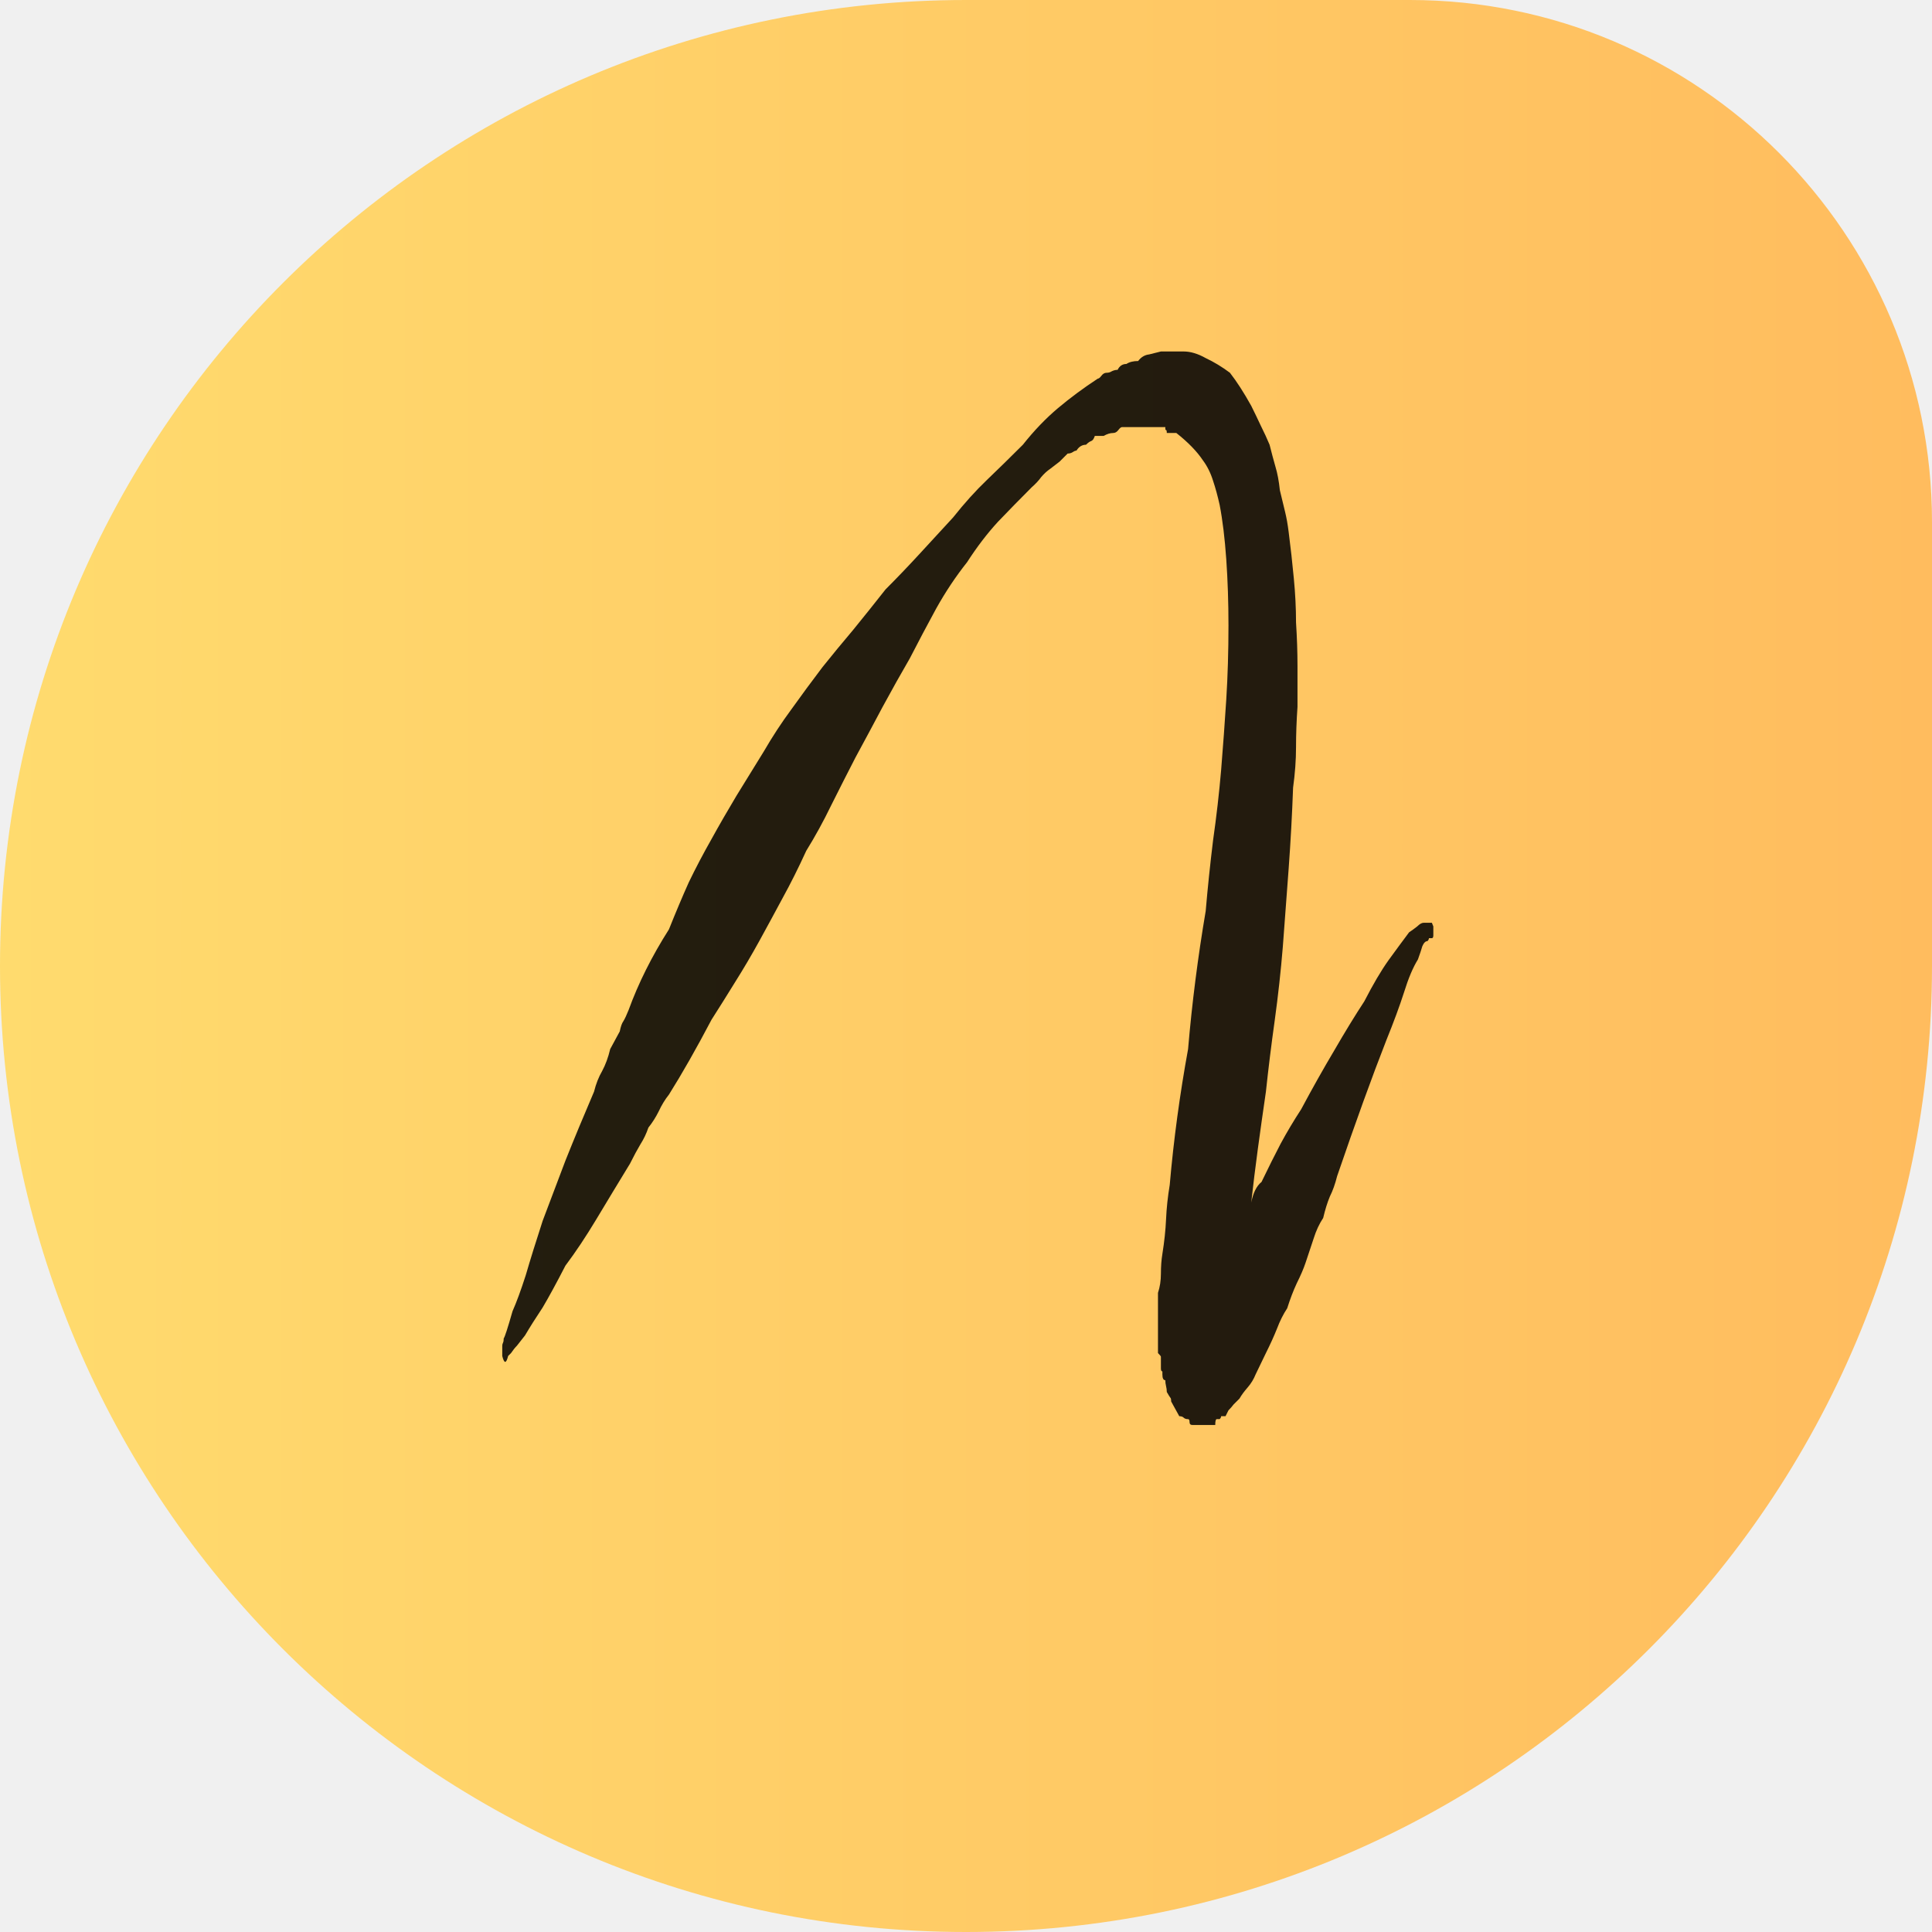
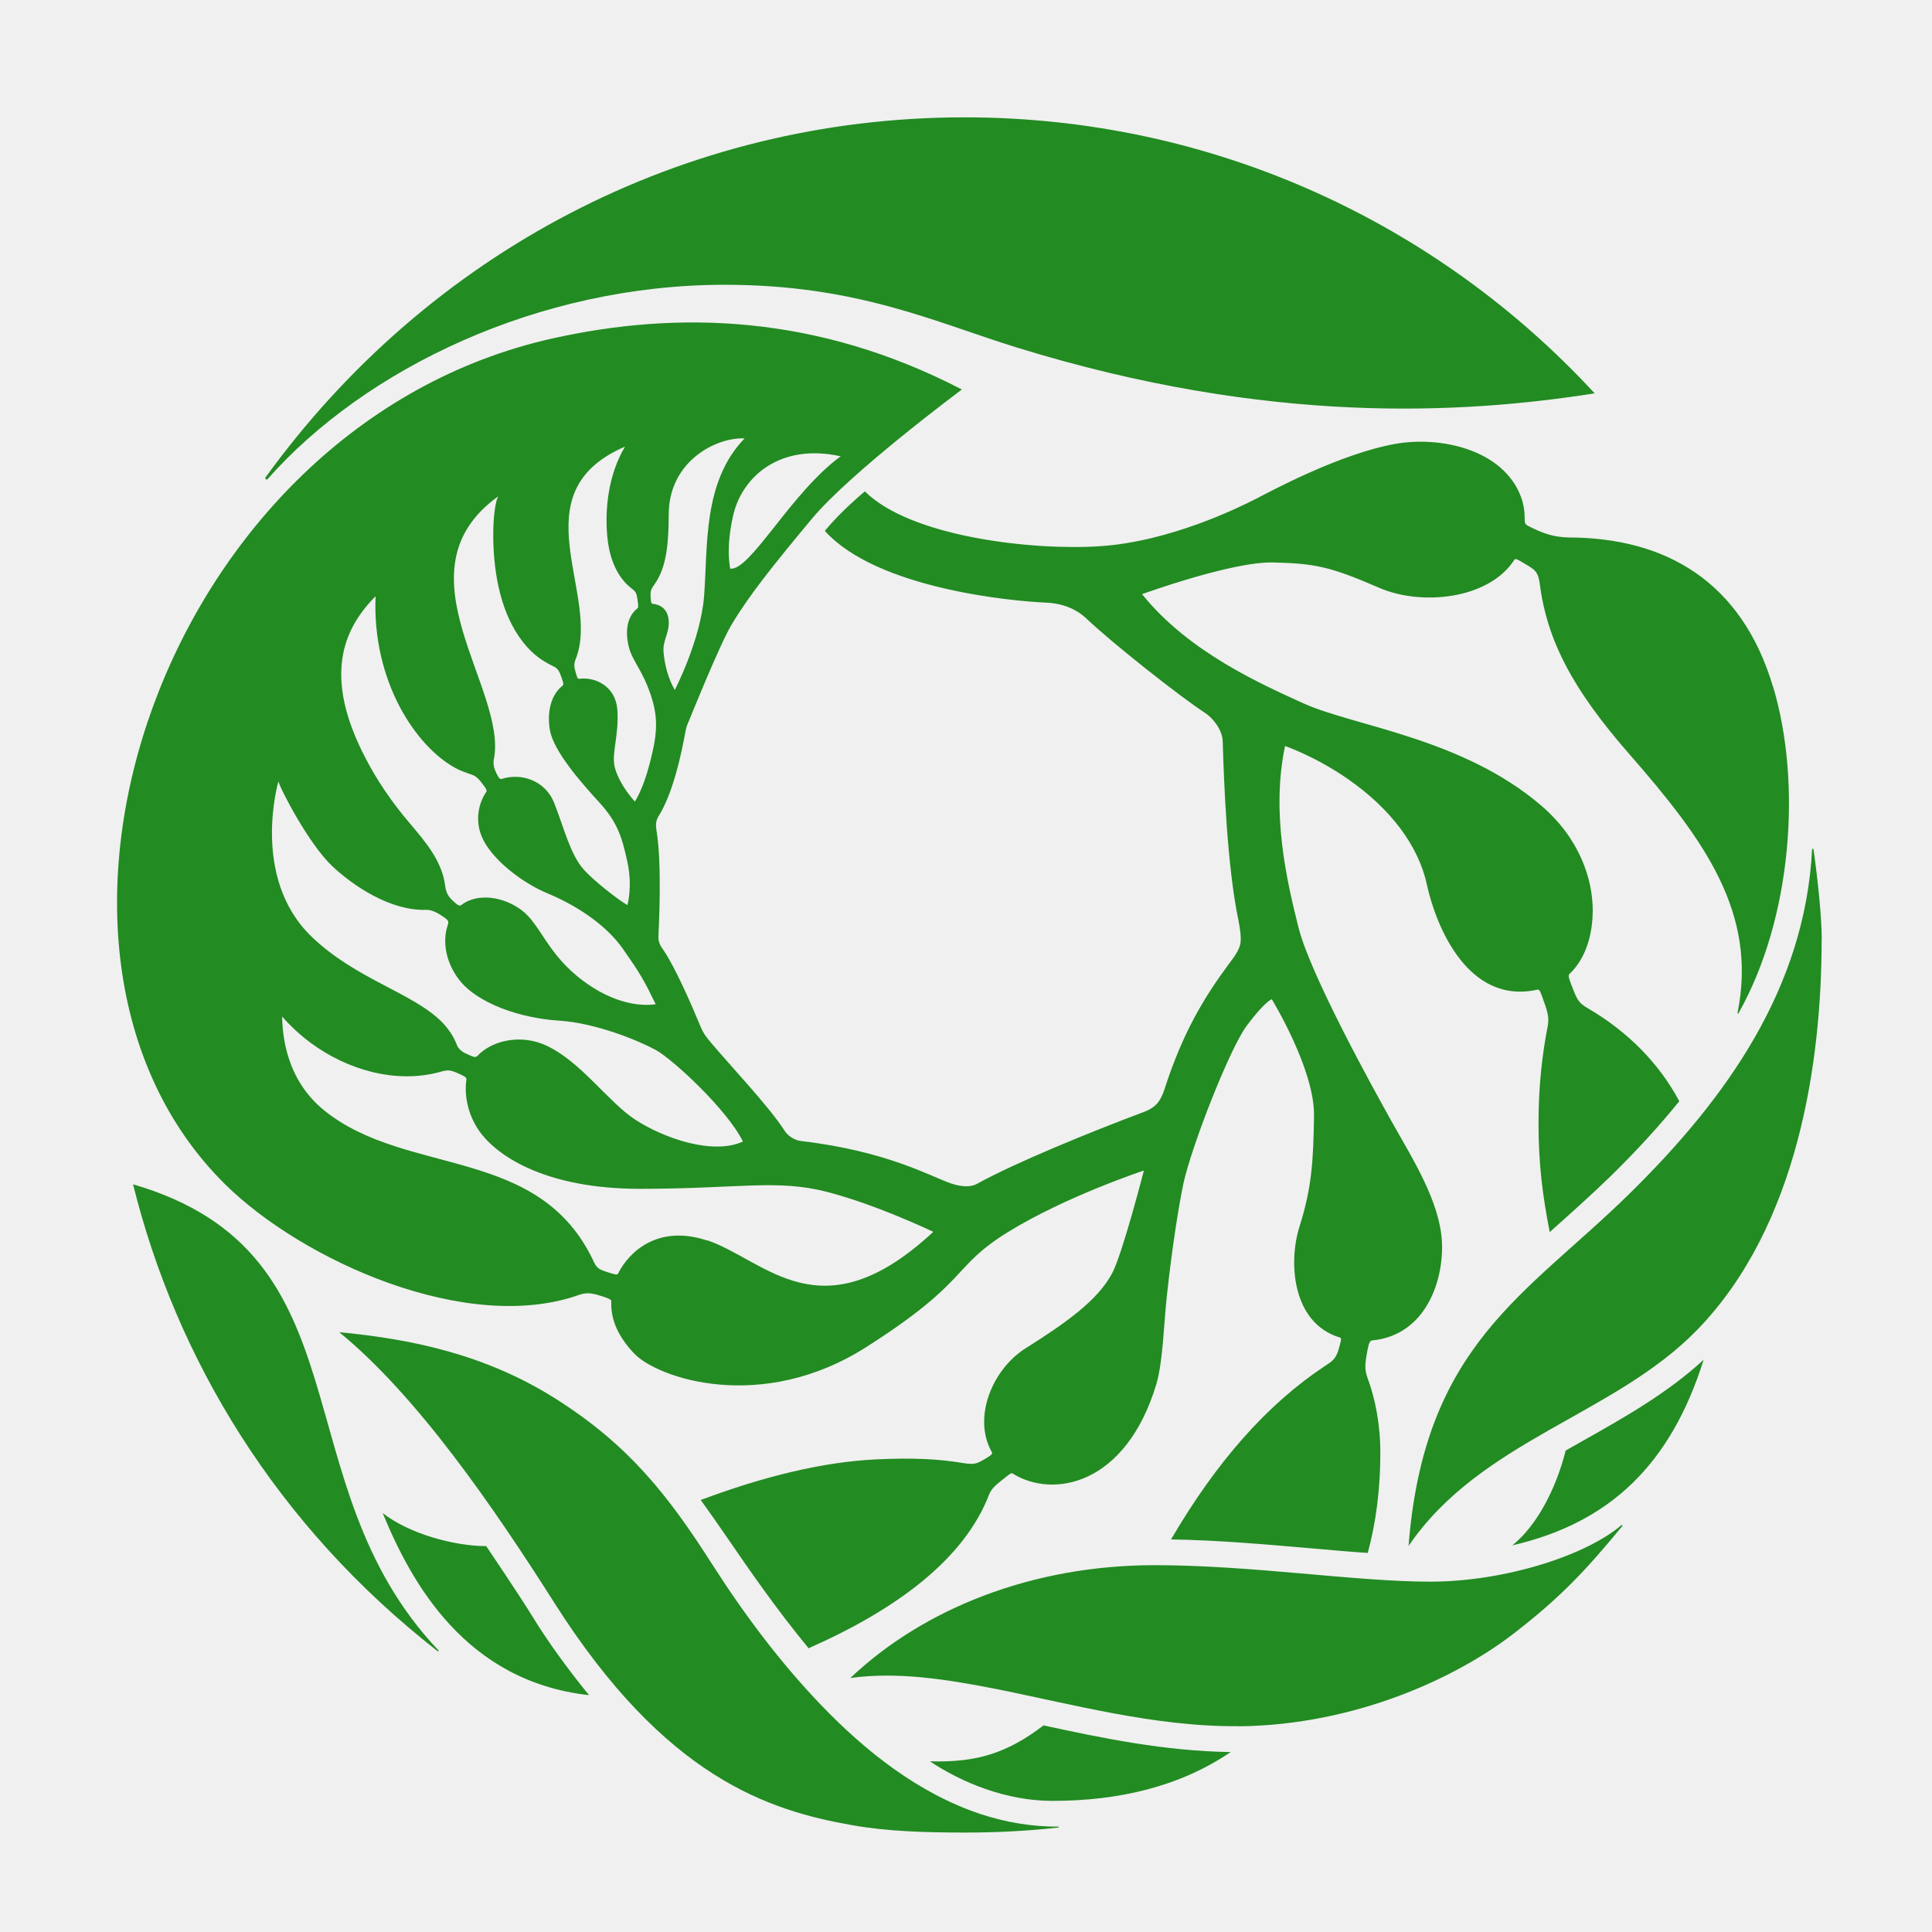
- <svg xmlns="http://www.w3.org/2000/svg" width="185" height="185" viewBox="0 0 185 185" fill="none">
-   <path d="M0 92.5C0 41.414 41.414 0 92.5 0H135C162.614 0 185 22.386 185 50V92.5C185 143.586 143.586 185 92.5 185V185C41.414 185 0 143.586 0 92.5V92.5Z" fill="url(#paint0_linear_13_13)" />
-   <path d="M137.109 88.359C137.109 88.359 137.156 88.477 137.25 88.711V88.992C137.25 89.18 137.25 89.367 137.25 89.555C137.25 89.742 137.203 89.836 137.109 89.836H136.828C136.828 89.93 136.781 90.023 136.688 90.117C136.5 90.117 136.336 90.281 136.195 90.609C136.102 90.938 135.961 91.359 135.773 91.875C135.305 92.625 134.859 93.68 134.438 95.039C134.016 96.352 133.453 97.875 132.75 99.609C131.391 103.078 129.82 107.414 128.039 112.617C127.852 113.367 127.617 114.023 127.336 114.586C127.102 115.148 126.891 115.828 126.703 116.625C126.328 117.188 126.023 117.844 125.789 118.594C125.555 119.297 125.297 120.07 125.016 120.914C124.828 121.477 124.547 122.133 124.172 122.883C123.844 123.586 123.539 124.383 123.258 125.273C122.883 125.836 122.555 126.492 122.273 127.242C121.992 127.945 121.641 128.719 121.219 129.562L120.234 131.602C120.047 132.07 119.789 132.492 119.461 132.867C119.133 133.242 118.875 133.594 118.688 133.922C118.5 134.109 118.312 134.297 118.125 134.484C117.984 134.672 117.82 134.859 117.633 135.047L117.352 135.609H116.93C116.93 135.703 116.883 135.797 116.789 135.891H116.508C116.414 135.891 116.367 136.078 116.367 136.453H116.086H115.945H115.664H115.453H115.172H114.75H114.609H114.188C114 136.453 113.906 136.359 113.906 136.172C113.906 135.984 113.859 135.891 113.766 135.891C113.578 135.891 113.438 135.844 113.344 135.75C113.25 135.656 113.109 135.609 112.922 135.609L112.148 134.203C112.148 134.016 112.125 133.898 112.078 133.852C112.031 133.805 111.914 133.617 111.727 133.289C111.727 133.102 111.703 132.914 111.656 132.727C111.609 132.539 111.586 132.352 111.586 132.164C111.398 132.164 111.305 131.977 111.305 131.602V131.32C111.211 131.32 111.164 131.227 111.164 131.039V130.758C111.164 130.289 111.164 130.008 111.164 129.914C111.164 129.867 111.07 129.75 110.883 129.562V129V128.719V125.555V123.797C111.07 123.234 111.164 122.625 111.164 121.969C111.164 121.266 111.211 120.633 111.305 120.07C111.492 118.898 111.609 117.797 111.656 116.766C111.703 115.688 111.82 114.586 112.008 113.461C112.383 109.148 112.969 104.812 113.766 100.453C113.953 98.25 114.188 96.047 114.469 93.844C114.75 91.641 115.078 89.438 115.453 87.234C115.641 85.031 115.875 82.781 116.156 80.484C116.484 78.188 116.742 75.938 116.93 73.734C117.117 71.438 117.281 69.188 117.422 66.984C117.562 64.734 117.633 62.367 117.633 59.883C117.633 57.68 117.562 55.57 117.422 53.555C117.281 51.539 117.07 49.805 116.789 48.352C116.602 47.508 116.391 46.734 116.156 46.031C115.922 45.281 115.594 44.625 115.172 44.062C114.609 43.219 113.766 42.352 112.641 41.461H111.727C111.727 41.273 111.703 41.18 111.656 41.18C111.609 41.18 111.586 41.133 111.586 41.039V40.898H111.164H110.32H109.406H108.562H107.438C107.344 40.898 107.227 40.992 107.086 41.18C106.945 41.367 106.781 41.461 106.594 41.461C106.312 41.461 106.008 41.555 105.68 41.742H104.836C104.742 42.023 104.625 42.188 104.484 42.234C104.344 42.281 104.18 42.398 103.992 42.586C103.617 42.586 103.312 42.773 103.078 43.148C102.984 43.148 102.867 43.195 102.727 43.289C102.586 43.383 102.422 43.43 102.234 43.43C101.953 43.711 101.695 43.969 101.461 44.203C101.227 44.391 100.922 44.625 100.547 44.906C100.266 45.094 99.984 45.352 99.703 45.68C99.469 46.008 99.164 46.336 98.789 46.664C97.711 47.742 96.633 48.844 95.555 49.969C94.523 51.094 93.539 52.383 92.602 53.836C91.523 55.195 90.539 56.672 89.648 58.266C88.805 59.812 87.961 61.406 87.117 63.047C86.273 64.5 85.406 66.047 84.516 67.688C83.672 69.281 82.805 70.898 81.914 72.539C81.164 73.992 80.391 75.516 79.594 77.109C78.844 78.656 78.047 80.109 77.203 81.469C76.453 83.109 75.703 84.609 74.953 85.969C74.25 87.281 73.5 88.664 72.703 90.117C71.953 91.477 71.18 92.789 70.383 94.055C69.633 95.273 68.883 96.469 68.133 97.641C66.68 100.406 65.32 102.797 64.055 104.812C63.68 105.281 63.352 105.82 63.07 106.43C62.789 106.992 62.461 107.508 62.086 107.977C61.898 108.539 61.641 109.078 61.312 109.594C61.031 110.062 60.703 110.672 60.328 111.422C59.156 113.344 58.078 115.125 57.094 116.766C56.109 118.406 55.125 119.883 54.141 121.195C53.297 122.836 52.57 124.172 51.961 125.203C51.305 126.188 50.742 127.078 50.273 127.875C49.898 128.344 49.641 128.672 49.5 128.859C49.312 129.047 49.125 129.281 48.938 129.562L48.656 129.844C48.469 130.594 48.281 130.594 48.094 129.844V129V128.859C48.094 128.766 48.117 128.672 48.164 128.578C48.211 128.484 48.234 128.344 48.234 128.156C48.328 128.062 48.609 127.195 49.078 125.555C49.453 124.711 49.875 123.562 50.344 122.109C50.766 120.656 51.305 118.922 51.961 116.906C52.617 115.172 53.344 113.25 54.141 111.141C54.984 109.031 55.898 106.828 56.883 104.531C57.07 103.781 57.328 103.125 57.656 102.562C57.984 101.953 58.242 101.25 58.43 100.453L59.344 98.766C59.438 98.297 59.555 97.969 59.695 97.781C59.836 97.547 60 97.195 60.188 96.727C61.125 94.148 62.414 91.57 64.055 88.992C64.711 87.352 65.344 85.852 65.953 84.492C66.609 83.133 67.336 81.75 68.133 80.344C68.883 78.984 69.68 77.602 70.523 76.195C71.414 74.742 72.281 73.336 73.125 71.977C73.969 70.523 74.859 69.164 75.797 67.898C76.734 66.586 77.719 65.25 78.75 63.891C79.688 62.719 80.672 61.523 81.703 60.305C82.734 59.039 83.766 57.75 84.797 56.438C85.875 55.359 86.953 54.234 88.031 53.062C89.156 51.844 90.234 50.672 91.266 49.547C92.344 48.188 93.422 46.992 94.5 45.961C95.625 44.883 96.773 43.758 97.945 42.586C99.023 41.227 100.148 40.055 101.32 39.07C102.492 38.086 103.758 37.148 105.117 36.258C105.211 36.258 105.328 36.164 105.469 35.977C105.609 35.789 105.773 35.695 105.961 35.695C106.148 35.695 106.312 35.648 106.453 35.555C106.641 35.461 106.828 35.414 107.016 35.414C107.203 35.039 107.484 34.852 107.859 34.852C108.141 34.664 108.516 34.57 108.984 34.57C109.266 34.195 109.617 33.984 110.039 33.938L111.164 33.656H111.305H111.586H112.008H113.344C114 33.656 114.703 33.867 115.453 34.289C116.25 34.664 117.023 35.133 117.773 35.695C118.43 36.539 119.109 37.594 119.812 38.859C120.094 39.422 120.398 40.055 120.727 40.758C121.055 41.414 121.336 42.023 121.57 42.586C121.758 43.336 121.945 44.039 122.133 44.695C122.32 45.305 122.461 46.055 122.555 46.945C122.742 47.695 122.906 48.375 123.047 48.984C123.188 49.547 123.305 50.203 123.398 50.953C123.586 52.406 123.75 53.883 123.891 55.383C124.031 56.836 124.102 58.242 124.102 59.602C124.195 61.055 124.242 62.438 124.242 63.75C124.242 65.016 124.242 66.328 124.242 67.688C124.148 69.047 124.102 70.336 124.102 71.555C124.102 72.773 124.008 74.062 123.82 75.422C123.727 78 123.586 80.578 123.398 83.156C123.211 85.688 123.023 88.195 122.836 90.68C122.648 92.977 122.391 95.32 122.062 97.711C121.734 100.055 121.453 102.328 121.219 104.531C120.938 106.453 120.68 108.281 120.445 110.016C120.211 111.75 120 113.461 119.812 115.148C120 114.211 120.328 113.555 120.797 113.18C121.453 111.82 122.062 110.602 122.625 109.523C123.234 108.398 123.891 107.297 124.594 106.219C125.672 104.203 126.727 102.328 127.758 100.594C128.789 98.812 129.75 97.242 130.641 95.883C131.484 94.242 132.258 92.93 132.961 91.945C133.711 90.914 134.367 90.023 134.93 89.273C135.211 89.086 135.469 88.898 135.703 88.711C135.938 88.477 136.148 88.359 136.336 88.359H136.688H136.828H137.109ZM115.031 122.672H114.75H115.031ZM114.75 122.672H114.609H114.75Z" fill="black" fill-opacity="0.86" />
+ <svg xmlns="http://www.w3.org/2000/svg" width="150" height="150" viewBox="0 0 150 150" fill="none">
+   <g clip-path="url(#clip0_0_1)">
+     <path d="M137.66 53.33C135.23 45.16 129.34 41.75 121.81 41.73C120.61 41.7 119.83 41.42 118.82 40.92C118.48 40.75 118.38 40.71 118.38 40.38C118.38 39.78 118.31 39.17 118.1 38.6C116.72 34.88 111.81 33.83 108.29 34.47C104 35.25 98.76 38.09 97.49 38.74C96.22 39.39 90.83 42.06 85.37 42.41C80.19 42.75 70.71 41.7 67.15 38.15C67.15 38.15 65.31 39.66 64.04 41.22C68.09 45.71 78.58 46.68 81.25 46.79C82.56 46.85 83.61 47.33 84.29 47.97C86.31 49.9 91.62 54.09 93.56 55.35C94.12 55.71 94.9 56.62 94.93 57.55C95.03 60.93 95.28 67.22 96.14 71.4C96.26 71.99 96.38 72.75 96.31 73.22C96.22 73.79 95.76 74.37 95.41 74.84C93.45 77.49 91.82 80.2 90.41 84.57C90.09 85.55 89.7 86 88.79 86.34C84.7 87.87 78.82 90.27 75.84 91.92C75.45 92.14 74.77 92.2 73.83 91.88C72.28 91.35 68.88 89.37 62.2 88.59C61.69 88.53 61.17 88.21 60.89 87.75C59.73 85.94 56.7 82.73 55.3 81.07C54.82 80.5 54.65 80.32 54.36 79.63C53.67 77.96 52.45 75.17 51.53 73.79C51.43 73.64 51.09 73.26 51.12 72.71C51.16 71.84 51.4 67.04 50.97 64.48C50.91 64.11 50.9 63.74 51.12 63.39C52.26 61.57 52.9 58.55 53.22 56.79C53.27 56.5 53.37 56.21 53.5 55.94C53.5 55.94 55.85 50.1 56.77 48.55C58.07 46.34 60.02 43.89 63.04 40.27C66.07 36.64 74.68 30.24 74.68 30.24C63.45 24.42 52.69 24.1 42.92 26.27C12.54 33.04 -0.98 73.76 17.5 91.97C23.49 97.87 36.29 103.66 45.03 100.51C45.62 100.32 46.07 100.42 46.81 100.66C47.4 100.86 47.46 100.93 47.46 101.03C47.41 102.36 47.9 103.67 49.23 105.08C51.03 106.99 59.1 109.78 67.25 104.59C75.4 99.4 73.78 98.42 78.27 95.65C82.76 92.88 88.81 90.88 88.81 90.88C88.81 90.88 87.14 97.39 86.33 98.89C85.19 100.99 82.74 102.72 79.63 104.68C77.05 106.3 75.5 110.05 76.99 112.71C77.08 112.88 77.01 112.94 76.56 113.22C75.84 113.66 75.66 113.72 74.83 113.6C73 113.29 70.96 113.16 67.96 113.31C63.87 113.51 59.29 114.63 54.4 116.46C54.75 116.92 56.17 118.95 56.54 119.5C58.2 121.92 60.25 124.9 62.78 127.97C69.61 124.95 74.89 121.05 76.81 115.99C77.04 115.51 77.3 115.31 77.9 114.83C78.44 114.4 78.52 114.33 78.63 114.41C81.78 116.37 87.41 115.3 89.77 107.49C90.3 105.73 90.35 102.81 90.6 100.56C91 96.87 91.52 93.59 91.88 91.89C92.49 89.06 95.44 81.46 96.8 79.63C98.22 77.73 98.74 77.58 98.74 77.58C98.74 77.58 102.07 83.01 102.02 86.62C101.97 90.23 101.83 92.27 100.89 95.24C100.03 97.95 100.28 102.72 104.04 103.85C104.14 103.88 104.14 104 104.04 104.37C103.77 105.44 103.6 105.59 102.83 106.08C98.36 109.05 94.42 113.52 90.92 119.52C94.62 119.58 98.31 119.91 101.9 120.22C103.38 120.35 104.82 120.48 106.19 120.57C106.82 118.27 107.17 115.67 107.17 112.76C107.17 110.67 106.79 108.61 106.16 106.94C105.97 106.35 105.93 106.05 106.19 104.73C106.29 104.22 106.39 104.08 106.54 104.07C110.75 103.66 112.11 99.34 111.95 96.39C111.78 93.28 109.68 89.98 108.13 87.22C106.58 84.46 101.74 75.68 100.82 72.03C99.9 68.38 98.68 63.1 99.77 57.92C99.77 57.92 102.12 58.72 104.66 60.49C107.94 62.77 110.12 65.63 110.78 68.67C111.47 71.85 113.94 78.03 119.35 76.84C119.48 76.81 119.55 76.87 119.7 77.29C120.15 78.53 120.3 78.94 120.16 79.7C119.74 81.81 119.45 84.35 119.45 87.18C119.45 90.42 119.77 92.84 120.32 95.66C121.93 94.22 123.54 92.79 125.09 91.28C127.08 89.33 128.84 87.4 130.38 85.5C128.82 82.56 126.36 80.08 123.31 78.3C122.47 77.83 122.4 77.48 121.98 76.41C121.75 75.82 121.77 75.7 121.86 75.61C123.09 74.45 123.65 72.63 123.66 70.7C123.66 68.26 122.65 65.12 119.69 62.57C113.56 57.29 105.09 56.38 101.18 54.6C98.03 53.16 92.3 50.66 88.67 46.13C88.67 46.13 95.68 43.58 98.85 43.67C102.03 43.75 103.2 43.95 107.11 45.65C110.33 47.04 115.56 46.56 117.57 43.47C117.63 43.37 117.73 43.38 118.03 43.56C119.13 44.21 119.38 44.27 119.54 45.26C120.1 49.77 122.16 53.59 126.51 58.56C132.33 65.22 136.47 70.88 134.9 78.65C134.9 78.69 134.95 78.72 134.97 78.68C139.16 71.26 139.88 60.77 137.68 53.37L137.66 53.33ZM65.27 35.43C61.41 38.24 58.26 44.33 56.7 44.15C56.7 44.15 56.32 42.66 56.92 40.03C57.61 36.98 60.6 34.38 65.28 35.43H65.27ZM57.81 34.04C54.53 37.42 54.97 42.47 54.66 46.34C54.38 49.73 52.39 53.57 52.39 53.57C51.89 52.69 51.62 51.71 51.52 50.66C51.42 49.69 52.05 49.09 51.9 48.03C51.8 47.33 51.32 46.94 50.69 46.88C50.57 46.87 50.55 46.81 50.52 46.45C50.48 45.94 50.52 45.8 50.73 45.49C51.63 44.26 51.91 42.76 51.92 39.95C51.92 35.8 55.62 33.93 57.81 34.04ZM48.53 34.67C47.23 36.84 46.95 39.53 47.15 41.65C47.33 43.6 48.05 44.93 49.03 45.68C49.36 45.93 49.42 46.05 49.49 46.51C49.58 47.13 49.56 47.17 49.48 47.24C48.88 47.72 48.46 48.64 48.8 50.14C49.07 51.32 49.82 51.89 50.52 53.94C51.17 55.85 50.99 57.18 50.44 59.29C49.9 61.37 49.29 62.23 49.29 62.23C49.29 62.23 48.16 61.05 47.75 59.65C47.43 58.56 48.08 57.12 47.93 55.09C47.8 53.33 46.28 52.54 44.99 52.7C44.86 52.72 44.82 52.65 44.71 52.26C44.55 51.72 44.56 51.54 44.69 51.19C46.7 46.2 40.16 38.26 48.54 34.67H48.53ZM38.68 38.57C38.54 38.67 38.25 39.96 38.3 42C38.36 44.6 38.89 47.65 40.58 49.82C41.44 50.93 42.25 51.38 43 51.75C43.36 51.92 43.45 52.21 43.58 52.55C43.78 53.1 43.75 53.17 43.67 53.24C42.61 54.09 42.5 55.62 42.7 56.71C43 58.36 45.15 60.79 46.53 62.3C47.93 63.83 48.29 64.97 48.71 66.92C49.13 68.87 48.71 70.27 48.71 70.27C48.11 69.94 46.16 68.45 45.32 67.51C44.26 66.31 43.79 64.27 43.03 62.35C42.31 60.53 40.39 60.01 38.98 60.47C38.85 60.51 38.76 60.48 38.55 60.06C38.34 59.62 38.28 59.33 38.34 58.97C39.45 53.5 30.61 44.37 38.66 38.55L38.68 38.57ZM29.16 46.28C28.88 52.85 32.25 57.95 35.38 59.64C35.97 59.96 36.61 60.11 36.83 60.23C37.06 60.36 37.25 60.58 37.43 60.82C37.72 61.2 37.84 61.36 37.75 61.49C37.15 62.36 36.88 63.67 37.39 64.92C38.08 66.63 40.46 68.51 42.51 69.36C44.56 70.21 46.98 71.69 48.37 73.68C49.76 75.67 49.99 76.09 50.91 77.97C49.55 78.16 47.54 77.82 45.34 76.2C42.47 74.1 42 71.78 40.48 70.65C39.8 70.15 38.97 69.8 38.13 69.71C37.34 69.62 36.46 69.76 35.83 70.26C35.65 70.41 35.43 70.17 35.3 70.06C35.02 69.82 34.65 69.5 34.57 68.82C34.33 66.84 33.03 65.36 31.79 63.89C30.5 62.38 29.24 60.58 28.27 58.65C27.14 56.43 26.23 53.81 26.56 51.28C26.78 49.57 27.53 47.93 29.17 46.28H29.16ZM21.61 60.65C21.72 61.17 23.95 65.51 25.8 67.25C27.39 68.75 30.31 70.74 33.1 70.64C33.58 70.62 34.14 70.98 34.49 71.23C34.78 71.43 34.86 71.53 34.77 71.8C34.28 73.24 34.72 74.84 35.61 76.02C37.04 77.93 40.48 79.06 43.38 79.24C46.28 79.42 49.62 80.81 50.93 81.53C52.24 82.25 56.48 86.17 57.68 88.63C55.33 89.7 51.55 88.37 49.35 86.95C47.2 85.56 45.07 82.36 42.33 81.14C40.88 80.49 39.13 80.59 37.86 81.35C37.65 81.47 37.4 81.66 37.25 81.8C36.95 82.09 36.96 82.15 36.49 81.94C36.09 81.77 35.63 81.58 35.45 81.08C35.23 80.48 34.8 79.85 34.3 79.34C32.04 77.07 27.61 76.03 24.17 72.7C19.43 68.11 21.62 60.65 21.62 60.65H21.61ZM54.89 96.31C51.1 95.05 48.84 97.18 47.99 98.87C47.94 98.97 47.87 99 47.26 98.8C46.65 98.6 46.38 98.54 46.14 98.04C41.93 88.9 31.69 91.4 25.23 86.26C22.17 83.82 21.94 80.33 21.9 78.92C22.57 79.68 23.32 80.38 24.14 80.98C26.95 83.06 30.75 84.17 34.18 83.22C34.45 83.14 34.71 83.07 34.99 83.13C35.28 83.19 35.55 83.33 35.82 83.45C36.17 83.61 36.23 83.71 36.21 83.82C36.03 85.09 36.34 86.7 37.37 88.03C38.84 89.91 42.58 92.3 49.69 92.3C57.33 92.3 60.32 91.53 64.22 92.54C68.12 93.55 72.46 95.64 72.46 95.64C63.72 103.77 59.43 97.81 54.89 96.29V96.31ZM41.28 125.41C42.53 127.45 44 129.48 45.73 131.61C36.13 130.55 31.92 122.85 29.71 117.47C31.76 119.09 35.3 120.04 37.75 120.04C37.75 120.04 40.31 123.83 41.28 125.41ZM95.55 136.03C91.57 138.73 86.82 139.82 81.7 139.82C78.13 139.82 74.69 138.41 72.2 136.75C75.84 136.85 78.18 136.12 81.02 133.96C85.64 134.96 90.41 135.95 95.55 136.03ZM96.18 134.02C89.66 134.09 83.01 132.25 77.12 131.09C73.52 130.39 69.67 129.77 66.02 130.28C71.72 124.88 80.16 121.52 89.63 121.52C97.22 121.52 105.23 122.8 111.03 122.8C116.83 122.8 123.13 120.77 125.89 118.41C125.93 118.37 125.99 118.44 125.96 118.48C123.15 121.88 121.26 123.93 117.6 126.77C113.14 130.24 105.27 133.93 96.19 134.03L96.18 134.02ZM132.27 105.57C129.72 113.69 124.98 118.24 117.42 119.98C119.29 118.48 120.79 115.66 121.56 112.62C121.98 112.38 122.4 112.14 122.83 111.9C126.08 110.07 129.44 108.18 132.27 105.57ZM141.43 72.99C141.43 82.4 139.62 95.18 131.76 103.26C125.31 109.89 114.94 111.82 109.36 120.03C110.58 104.39 118.48 100.56 126.49 92.7C134.15 85.19 140.14 76.63 140.69 65.95C140.69 65.88 140.79 65.88 140.8 65.95C141.14 68.33 141.44 71.22 141.44 72.99H141.43ZM33.98 128.2C21.4 118.38 13.68 105.46 10.33 91.95C28.8 97.32 21.67 115.09 34.04 128.13C34.08 128.17 34.02 128.24 33.97 128.2H33.98ZM82.16 141.81C82.21 141.81 82.22 141.89 82.16 141.89C79.78 142.16 77.36 142.28 74.92 142.28C71.76 142.28 68.86 142.18 66.24 141.72C59.68 140.58 51.67 138.03 43.05 124.46C38.3 116.98 32.4 108.39 26.34 103.43C32.07 103.97 37.71 105.2 43 108.51C48.83 112.16 51.91 116.15 55.3 121.46C57.79 125.35 60.57 129.07 63.77 132.4C67.23 136 71.33 139.24 76.12 140.84C78.07 141.48 80.11 141.83 82.16 141.82M123.81 30.54C113.58 32.14 98.54 33.04 78.91 26.97C72.55 25 66.54 22.11 56.27 22.11C41.82 22.11 28.37 28.61 20.78 37.19C20.69 37.29 20.54 37.17 20.62 37.06C33.22 19.65 52.99 9.11 74.88 9.11C94.23 9.11 111.65 17.36 123.81 30.54Z" fill="#228B22" />
+   </g>
  <defs>
-     <linearGradient id="paint0_linear_13_13" x1="0" y1="92" x2="185" y2="92" gradientUnits="userSpaceOnUse">
-       <stop stop-color="#FFDB6E" />
-       <stop offset="1" stop-color="#FFBC5E" />
-     </linearGradient>
+     <clipPath id="clip0_0_1">
+       <rect width="150" height="150" fill="white" />
+     </clipPath>
  </defs>
</svg>
